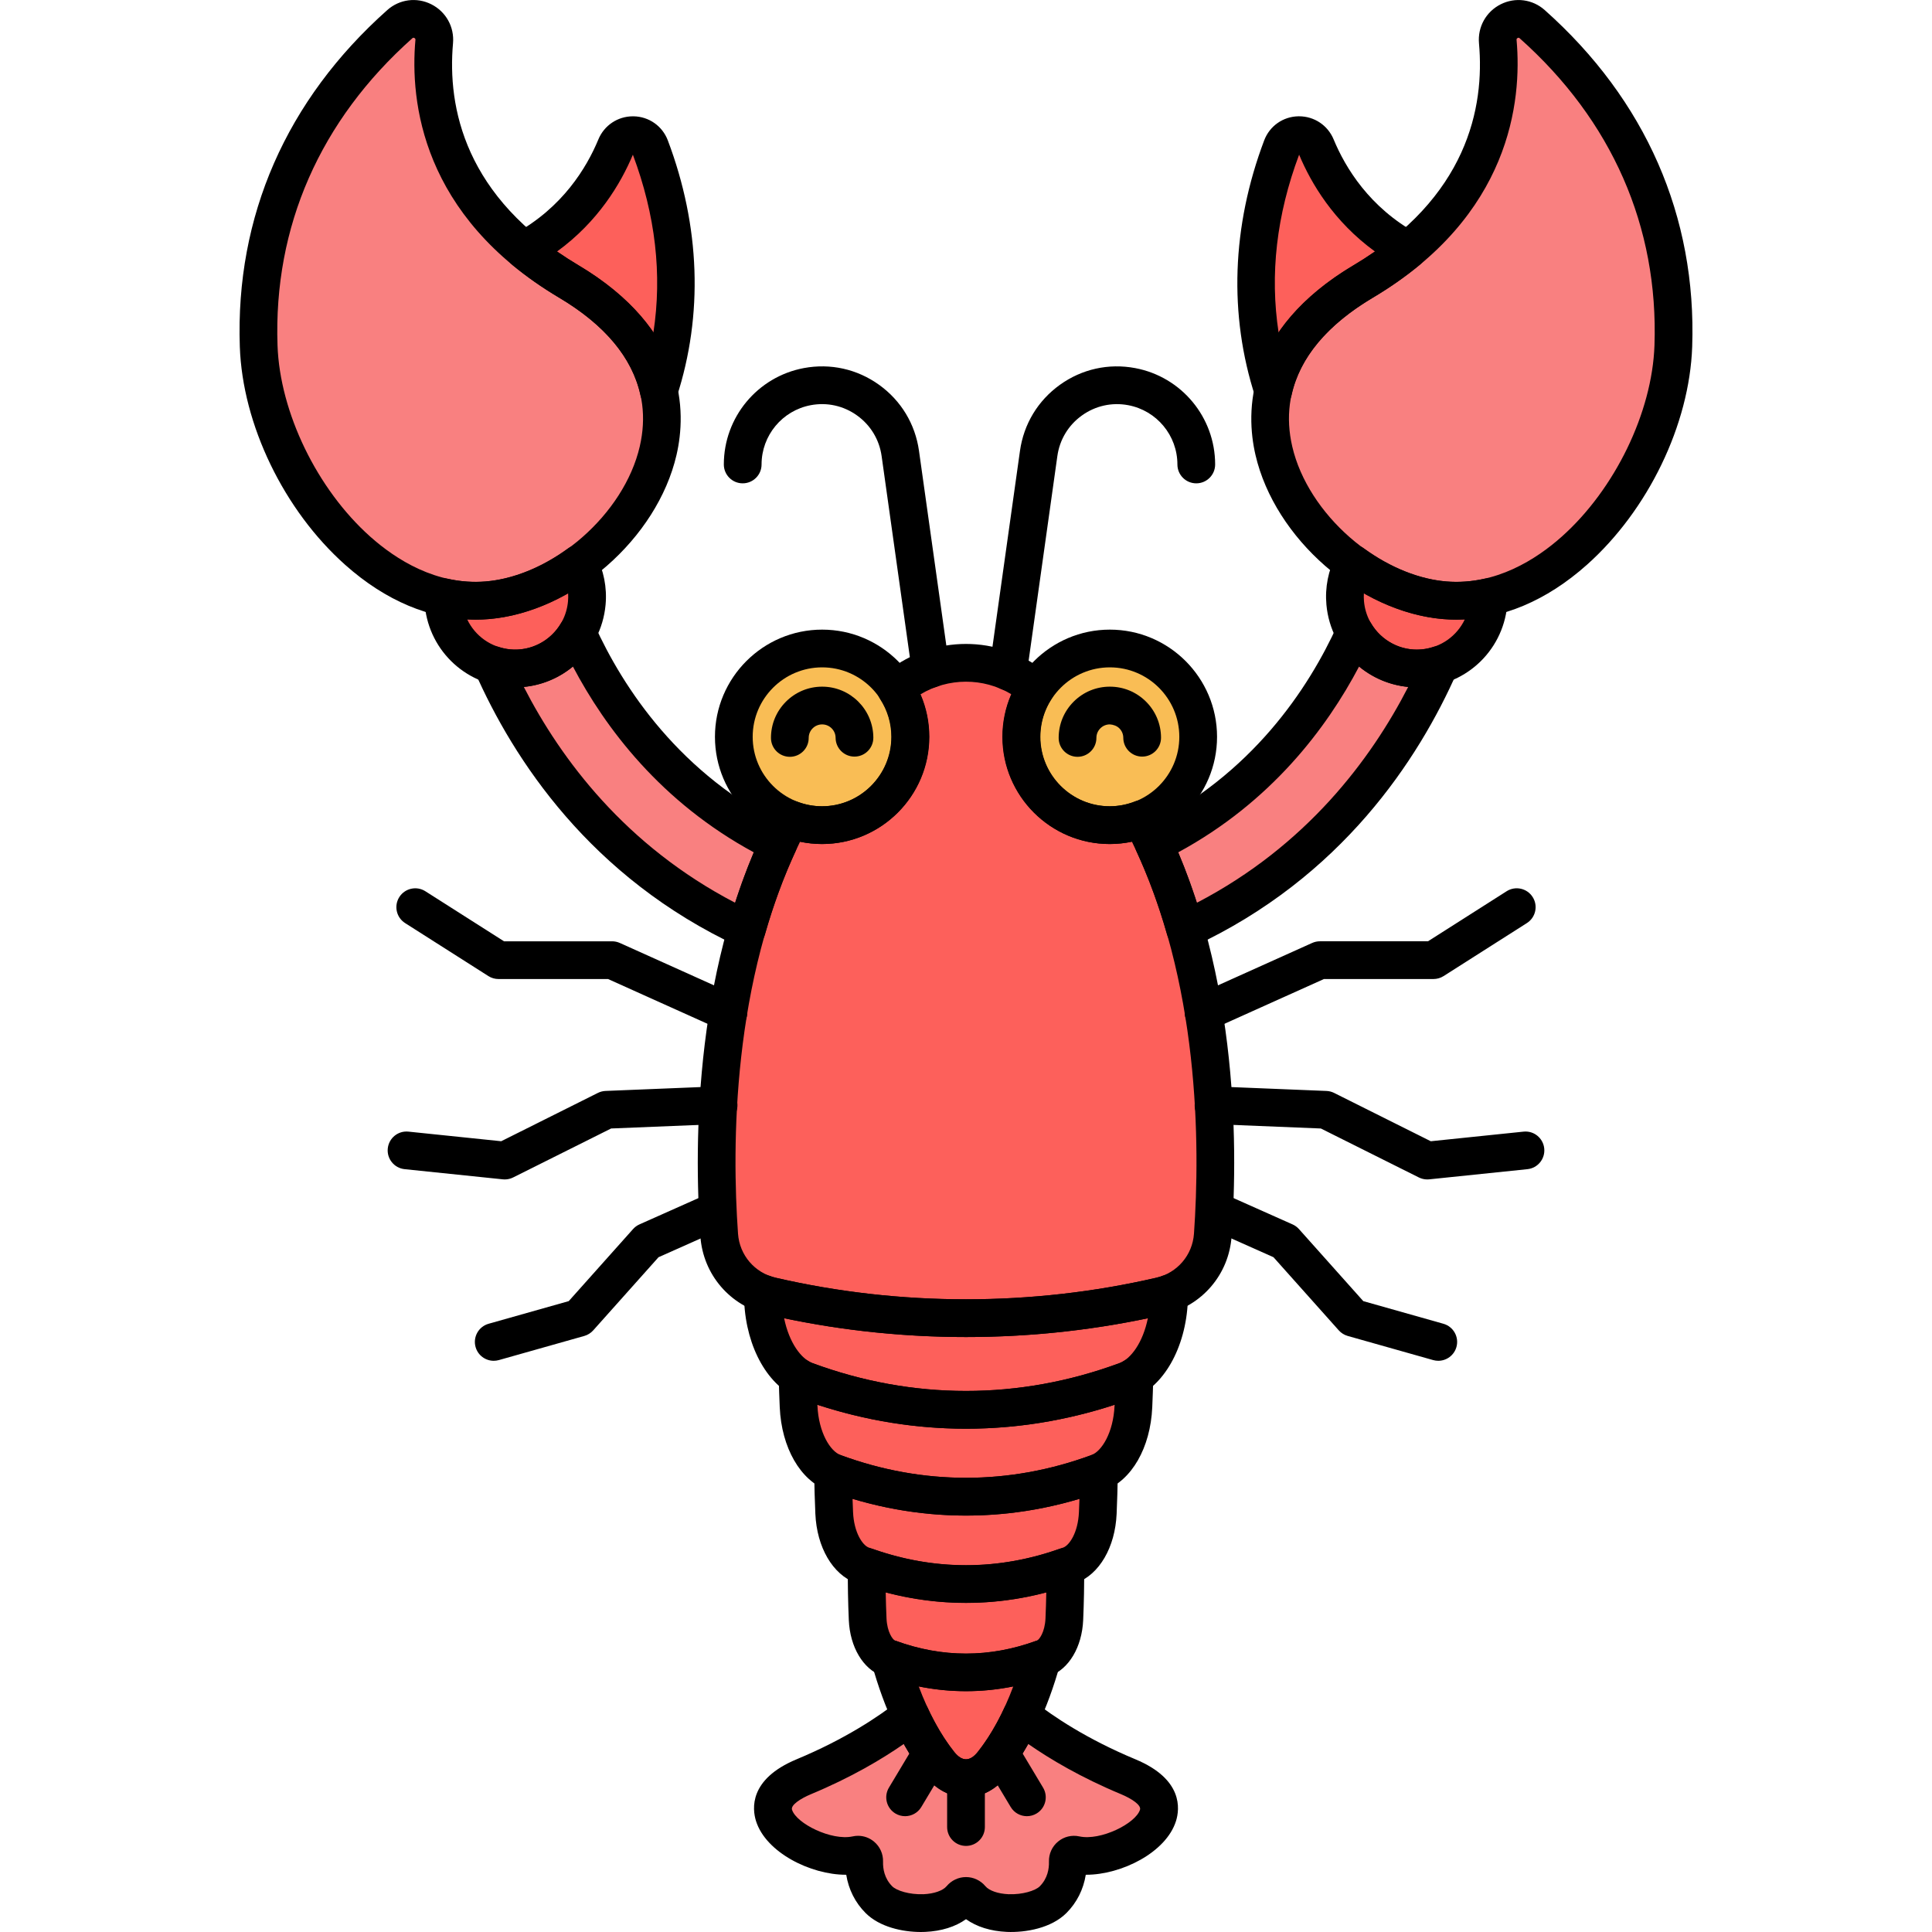
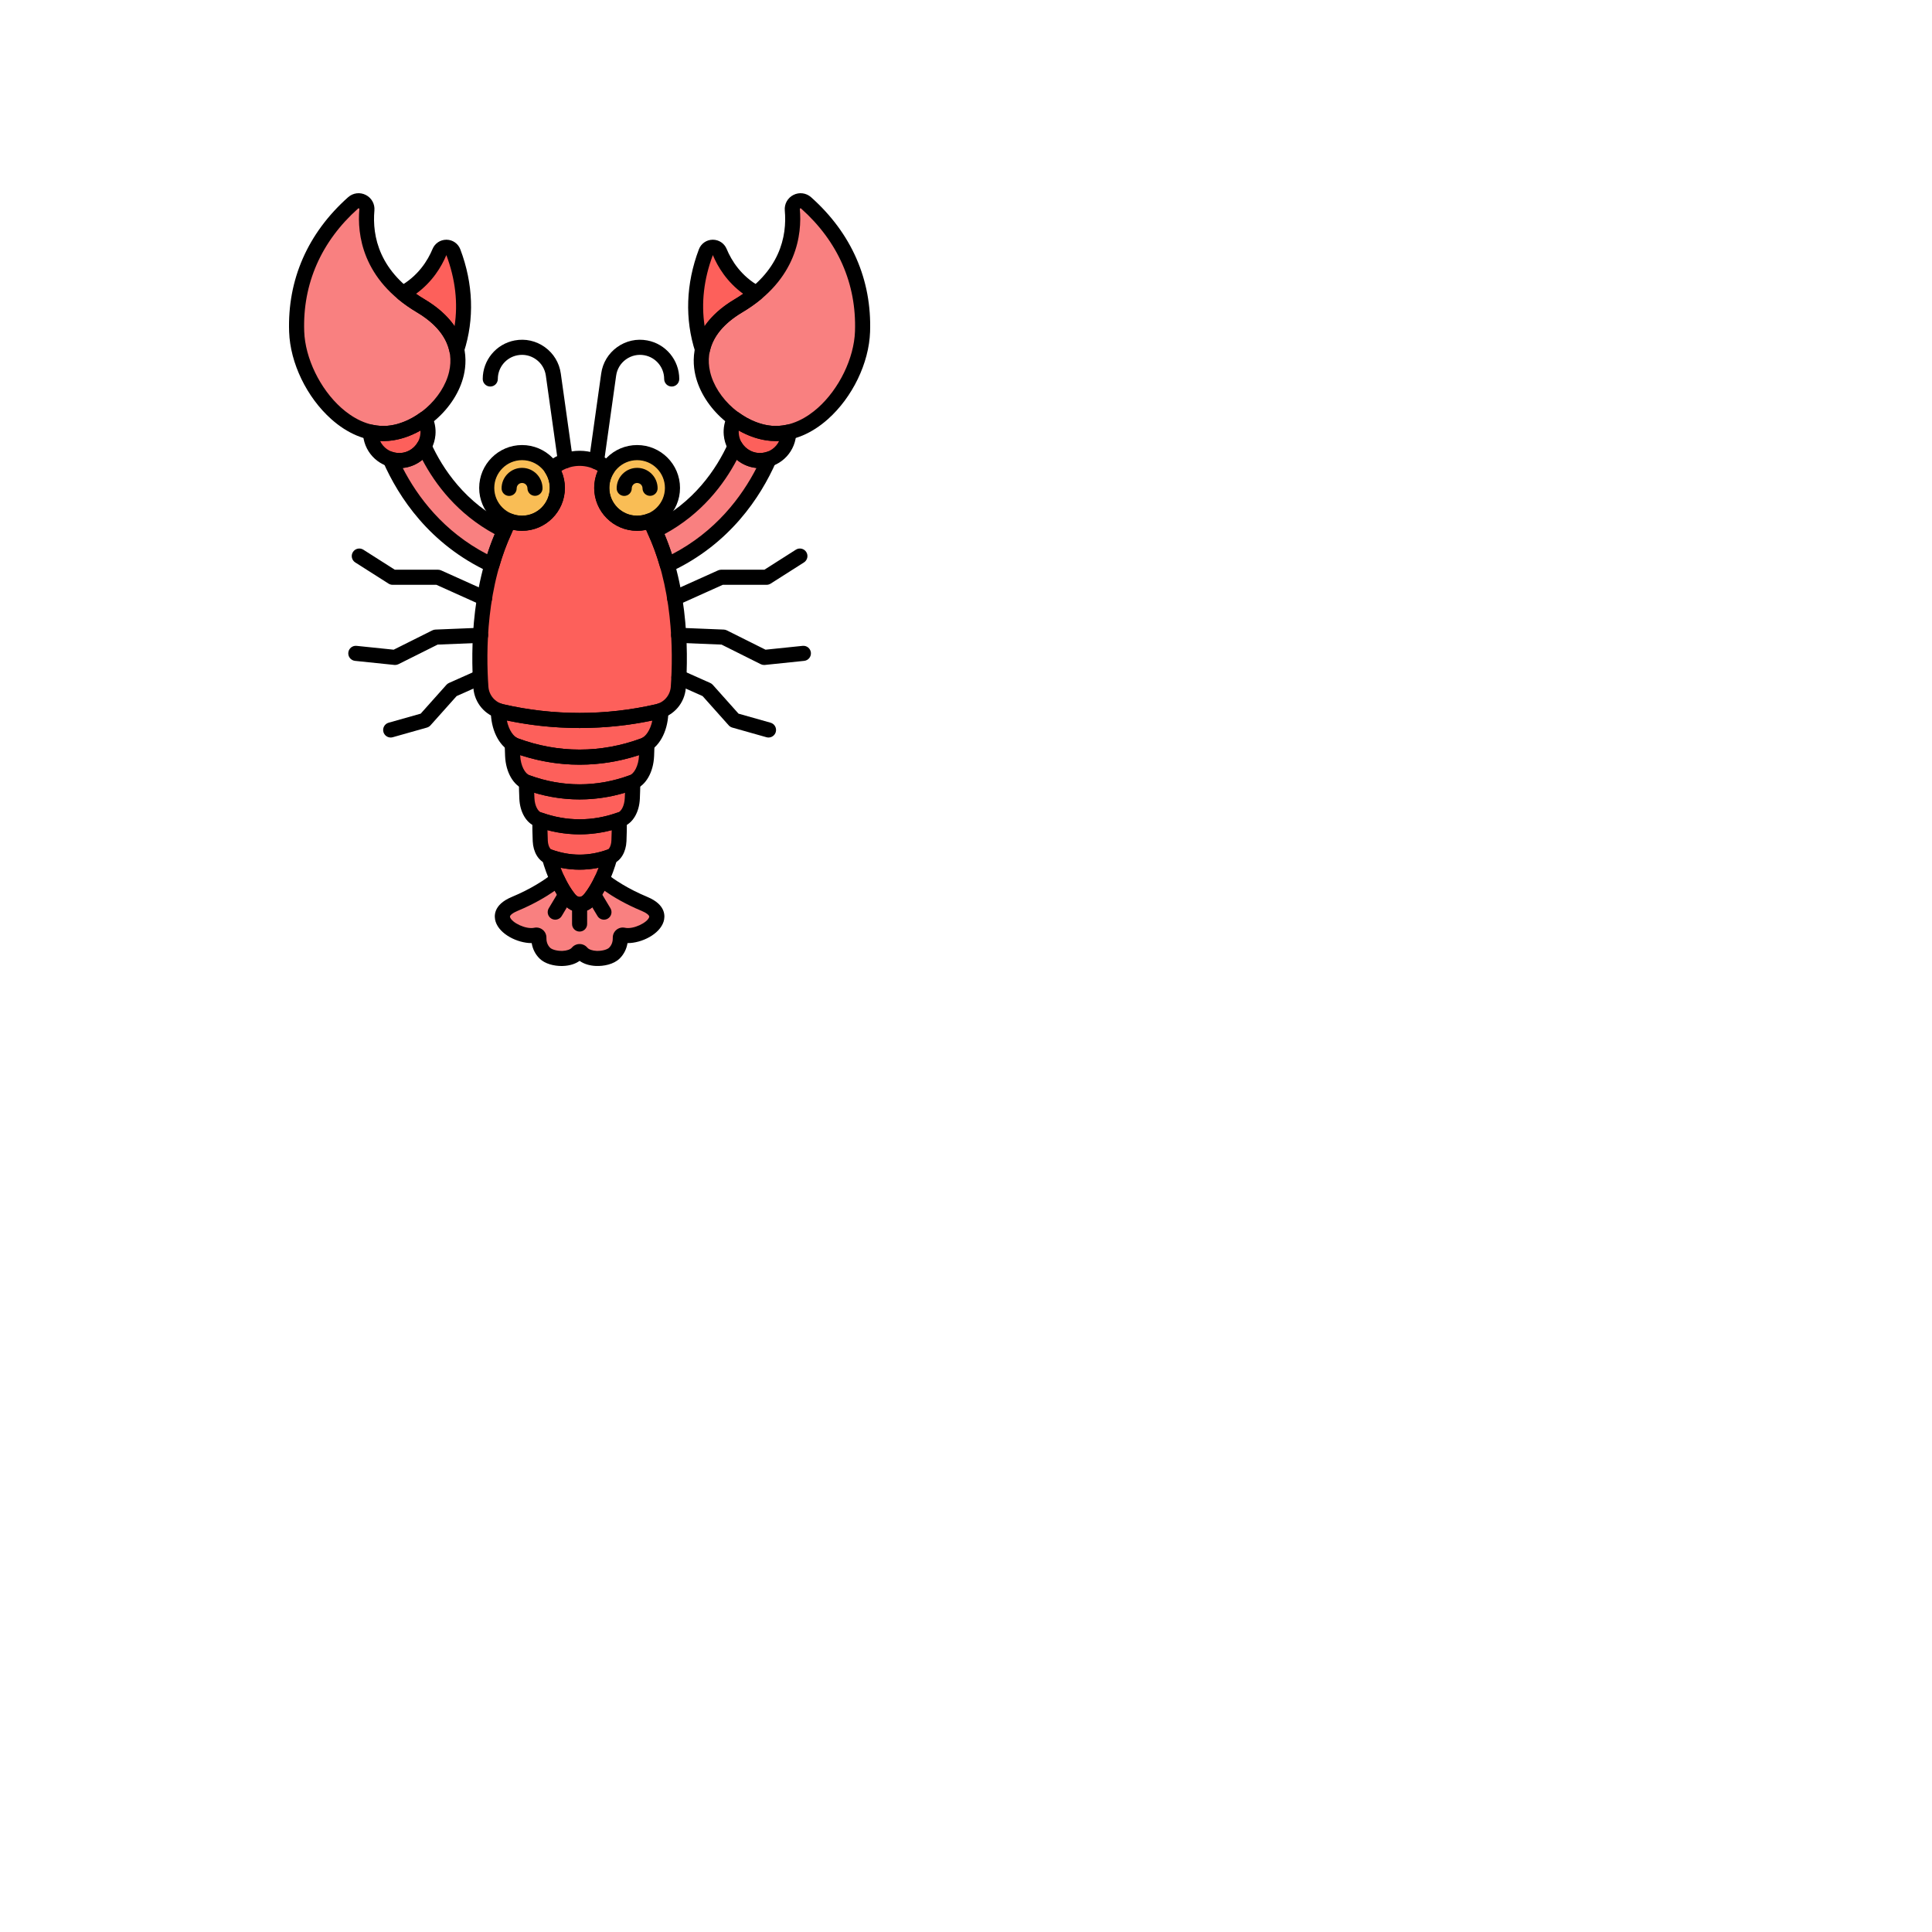
- <svg xmlns="http://www.w3.org/2000/svg" enable-background="new 0 0 256 256" height="512" viewBox="0 0 256 256" width="512">
+ <svg xmlns="http://www.w3.org/2000/svg" enable-background="new 0 0 512 512" height="100" viewBox="-64 -64 640 640" width="100">
  <g fill="#fd605b">
    <path d="m117.925 219.796c1.453 5.228 3.55 10.111 6.566 13.908 2.056 2.589 4.963 2.589 7.019 0 3.015-3.797 5.113-8.68 6.566-13.908-6.634 2.402-13.518 2.402-20.151 0z" />
    <path d="m114.842 207.607c-.018 2.72.047 5.102.129 6.959.111 2.508 1.234 4.6 2.765 5.165 6.754 2.493 13.775 2.493 20.529 0 1.531-.565 2.654-2.657 2.765-5.165.082-1.857.146-4.239.129-6.959-8.67 3.054-17.648 3.054-26.317 0z" />
    <path d="m145.475 195.154c-11.499 4.245-23.451 4.245-34.95 0-.049-.018-.095-.043-.143-.063.03 2.024.088 3.843.156 5.387.148 3.361 1.654 6.165 3.706 6.922 9.052 3.342 18.461 3.342 27.514 0 2.052-.757 3.557-3.562 3.706-6.922.068-1.543.126-3.363.156-5.387-.05.02-.096.045-.145.063z" />
    <path d="m149.188 182.973c-13.942 5.147-28.434 5.147-42.376 0-.392-.145-.77-.338-1.133-.575.038 1.432.086 2.767.138 3.962.189 4.269 2.101 7.831 4.707 8.793 11.499 4.245 23.451 4.245 34.95 0 2.607-.962 4.519-4.524 4.707-8.793.053-1.195.1-2.53.138-3.962-.361.237-.74.43-1.131.575z" />
    <path d="m153.763 171.747c-16.952 3.912-34.573 3.912-51.526 0-.403-.093-.791-.218-1.17-.361.013.308.024.63.037.926.229 5.177 2.547 9.495 5.708 10.662 13.942 5.147 28.434 5.147 42.376 0 3.161-1.167 5.479-5.485 5.708-10.662.013-.295.025-.618.037-.926-.379.143-.767.268-1.17.361z" />
  </g>
  <path d="m149.494 235.427c-6.917-2.882-11.621-6.125-14.133-8.105-1.079 2.335-2.352 4.493-3.852 6.382-2.056 2.589-4.963 2.589-7.019 0-1.5-1.889-2.772-4.047-3.852-6.382-2.511 1.979-7.216 5.223-14.133 8.105-10.164 4.235 1.075 11.641 7.009 10.347.526-.114 1.01.299.995.837-.036 1.296.229 3.383 1.952 5.107 2.197 2.196 8.541 2.616 10.883-.18.352-.42.961-.42 1.312 0 2.342 2.796 8.686 2.376 10.883.18 1.723-1.724 1.988-3.811 1.952-5.107-.015-.538.469-.951.995-.837 5.933 1.293 17.171-6.113 7.008-10.347z" fill="#f98080" />
  <circle cx="147.061" cy="97.633" fill="#f9bd55" r="11.704" />
  <circle cx="108.939" cy="97.633" fill="#f9bd55" r="11.704" />
  <path d="m151.267 108.532c-1.317.513-2.744.805-4.242.805-6.464 0-11.704-5.24-11.704-11.704 0-2.361.705-4.555 1.908-6.394-.143-.115-.276-.238-.421-.351-5.16-4.061-12.457-4.061-17.616 0-.161.127-.309.263-.468.391 1.187 1.831 1.884 4.01 1.884 6.354 0 6.464-5.24 11.704-11.704 11.704-1.475 0-2.881-.285-4.181-.783-10.362 19.589-10.233 43.646-9.425 55.089.278 3.934 3.097 7.217 6.94 8.103 16.952 3.912 34.573 3.912 51.526 0 3.843-.887 6.662-4.169 6.94-8.103.807-11.447.936-35.518-9.437-55.111z" fill="#fd605b" />
  <path d="m75.356 37.288c-16.739-9.945-18.552-23.576-17.82-31.771.222-2.483-2.697-3.974-4.559-2.316-12.845 11.435-19.265 26.281-18.703 42.648.54 15.7 14.335 34.98 30.259 33.692 17.066-1.381 36.328-27.1 10.823-42.253z" fill="#f98080" />
  <path d="m75.356 37.288c7.173 4.261 10.805 9.358 11.941 14.515 3.336-10.275 3.016-21.306-1.145-32.316-.785-2.078-3.704-2.107-4.555-.056-1.792 4.321-5.332 9.953-12.151 13.713 1.727 1.432 3.683 2.821 5.91 4.144z" fill="#fd605b" />
  <path d="m64.533 79.541c-1.973.159-3.913.002-5.8-.424.031 4.85 3.742 8.975 8.672 9.419 5.242.473 9.875-3.393 10.348-8.635.169-1.869-.223-3.657-1.023-5.211-3.742 2.727-8.034 4.514-12.197 4.851z" fill="#fd605b" />
  <path d="m180.644 37.288c16.739-9.945 18.552-23.576 17.82-31.771-.222-2.483 2.697-3.974 4.559-2.316 12.844 11.435 19.265 26.282 18.702 42.649-.54 15.7-14.335 34.98-30.259 33.692-17.065-1.382-36.327-27.101-10.822-42.254z" fill="#f98080" />
  <path d="m180.644 37.288c-7.173 4.261-10.805 9.358-11.941 14.515-3.336-10.275-3.016-21.306 1.145-32.316.785-2.078 3.704-2.107 4.555-.056 1.792 4.321 5.332 9.953 12.151 13.713-1.727 1.432-3.683 2.821-5.91 4.144z" fill="#fd605b" />
  <path d="m191.467 79.541c1.973.159 3.913.002 5.8-.424-.031 4.85-3.742 8.975-8.672 9.419-5.242.473-9.875-3.393-10.348-8.635-.169-1.869.223-3.657 1.023-5.211 3.742 2.727 8.034 4.514 12.197 4.851z" fill="#fd605b" />
  <path d="m188.594 88.536c-3.809.344-7.287-1.609-9.091-4.71-4.293 9.456-12.23 20.931-26.628 27.971 1.711 3.705 3.081 7.529 4.172 11.368 18.591-8.649 28.509-23.278 33.721-35.093-.691.231-1.415.396-2.174.464z" fill="#f98080" />
  <path d="m103.125 111.798c-14.398-7.04-22.335-18.516-26.629-27.971-1.804 3.101-5.282 5.054-9.091 4.71-.758-.068-1.483-.233-2.174-.464 5.211 11.815 15.129 26.445 33.721 35.094 1.092-3.84 2.462-7.665 4.173-11.369z" fill="#f98080" />
  <path d="m128 238.146c-2.047 0-3.989-1.025-5.467-2.887-2.966-3.734-5.327-8.712-7.017-14.793-.25-.901.023-1.867.709-2.503s1.669-.836 2.55-.517c6.121 2.215 12.328 2.215 18.449 0 .881-.319 1.863-.119 2.55.517.686.636.96 1.602.709 2.503-1.69 6.081-4.051 11.059-7.017 14.793-1.477 1.861-3.419 2.887-5.466 2.887zm-6.265-14.688c1.304 3.473 2.881 6.386 4.713 8.691 1.021 1.285 2.083 1.285 3.103 0 1.832-2.306 3.41-5.219 4.713-8.691-4.152.84-8.376.84-12.529 0z" />
  <path d="m128 224.092c-3.745 0-7.49-.672-11.131-2.016-2.513-.927-4.239-3.831-4.397-7.4-.102-2.314-.146-4.698-.131-7.086.005-.808.401-1.563 1.062-2.028.663-.465 1.507-.582 2.269-.312 8.18 2.881 16.475 2.881 24.654 0 .761-.27 1.607-.152 2.269.312.661.465 1.057 1.221 1.062 2.028.015 2.388-.029 4.771-.131 7.086-.158 3.569-1.884 6.474-4.398 7.4-3.638 1.344-7.383 2.016-11.128 2.016zm-10.639-13.097c.021 1.165.057 2.321.107 3.46.081 1.819.832 2.819 1.132 2.93 6.237 2.302 12.562 2.304 18.799 0 .301-.11 1.053-1.11 1.133-2.93.05-1.139.086-2.295.107-3.46-7.017 1.852-14.261 1.852-21.278 0z" />
  <path d="m128 212.395c-4.92 0-9.839-.883-14.623-2.648-3.047-1.125-5.142-4.72-5.338-9.158-.077-1.759-.13-3.596-.158-5.46-.013-.846.403-1.64 1.104-2.111.702-.473 1.594-.558 2.372-.228.016.007.057.025.089.04 10.844 3.984 22.285 3.981 33.109-.001.034-.016.074-.033.086-.039.778-.329 1.67-.245 2.372.228.701.472 1.117 1.266 1.104 2.111-.027 1.864-.081 3.701-.158 5.46-.196 4.438-2.291 8.033-5.337 9.157-4.782 1.766-9.702 2.649-14.622 2.649zm-15.034-13.792c.02.597.043 1.186.068 1.766.122 2.749 1.286 4.396 2.075 4.687 8.433 3.114 17.349 3.116 25.782 0 .788-.291 1.953-1.938 2.074-4.688.025-.58.048-1.169.068-1.765-9.897 2.959-20.169 2.959-30.067 0zm-1.594-5.802c.012.005.023.009.035.014-.011-.005-.024-.009-.035-.014z" />
  <path d="m128 200.821c-6.171.001-12.341-1.107-18.341-3.322-3.614-1.334-6.102-5.663-6.339-11.028-.053-1.209-.101-2.559-.14-4.006-.025-.929.467-1.794 1.278-2.248.812-.453 1.807-.42 2.584.086.212.138.426.247.636.325 13.293 4.906 27.348 4.908 40.644-.001l-.001.001c.21-.078.424-.188.636-.325.779-.506 1.773-.54 2.584-.086s1.303 1.319 1.278 2.248c-.039 1.447-.086 2.797-.14 4.006-.237 5.365-2.725 9.694-6.34 11.028-5.997 2.215-12.169 3.322-18.339 3.322zm-19.69-14.68c.001.037.003.073.005.109.158 3.581 1.703 6.052 3.075 6.558 10.867 4.013 22.354 4.013 33.219 0 1.374-.506 2.918-2.977 3.076-6.558.001-.036.003-.072.005-.109-12.933 4.23-26.447 4.23-39.38 0z" />
  <path d="m128 189.312c-7.421.001-14.839-1.331-22.054-3.994-4.116-1.52-7.066-6.702-7.339-12.896l-.038-.933c-.035-.84.354-1.64 1.036-2.131s1.564-.605 2.348-.311c.309.117.585.203.846.263 16.487 3.805 33.916 3.806 50.402.001 0-.001 0-.001.001-.001.26-.06.537-.146.846-.263.786-.295 1.668-.181 2.348.311.681.491 1.07 1.291 1.036 2.131l-.038.93c-.273 6.197-3.223 11.38-7.34 12.899-7.213 2.663-14.635 3.994-22.054 3.994zm-24.099-14.638c.663 3.246 2.262 5.395 3.776 5.953 13.296 4.908 27.35 4.91 40.645 0 1.514-.559 3.113-2.706 3.776-5.953-15.815 3.32-32.381 3.32-48.197 0z" />
  <path d="m122.019 256c-2.423 0-5.462-.653-7.325-2.516-1.374-1.373-2.254-3.13-2.563-5.069-.017 0-.034 0-.052 0-4.664 0-10.59-2.943-11.904-7.119-.497-1.579-.967-5.536 5.37-8.177 6.488-2.703 10.948-5.712 13.547-7.761.601-.473 1.385-.645 2.13-.468.744.179 1.366.688 1.687 1.383 1.041 2.252 2.231 4.229 3.54 5.876 1.021 1.285 2.083 1.285 3.103 0 1.309-1.647 2.5-3.624 3.54-5.876.321-.694.943-1.204 1.687-1.383.741-.178 1.529-.006 2.13.468 2.599 2.049 7.059 5.058 13.547 7.761 6.337 2.641 5.867 6.598 5.37 8.177-1.313 4.176-7.24 7.119-11.904 7.119-.017 0-.034 0-.051 0-.309 1.938-1.189 3.695-2.563 5.069-2.014 2.014-5.407 2.61-7.901 2.503-2.141-.095-4.003-.682-5.405-1.685-1.401 1.003-3.263 1.59-5.405 1.685-.189.008-.382.013-.578.013zm-8.323-12.746c.765 0 1.507.265 2.11.766.793.659 1.231 1.63 1.202 2.663-.025.906.166 2.211 1.221 3.267.577.577 2.281 1.112 4.146 1.043 1.387-.062 2.556-.468 3.053-1.061.645-.769 1.582-1.21 2.573-1.21s1.928.441 2.572 1.209c.497.594 1.667 1 3.053 1.062 1.856.071 3.568-.466 4.146-1.043 1.055-1.056 1.246-2.359 1.22-3.269-.029-1.033.41-2.004 1.203-2.662.791-.656 1.819-.903 2.822-.688 2.798.612 7.461-1.697 8.039-3.534.194-.617-1.127-1.479-2.523-2.062-5.307-2.211-9.383-4.631-12.285-6.649-.857 1.526-1.787 2.924-2.78 4.174-1.478 1.861-3.419 2.887-5.467 2.887s-3.989-1.025-5.467-2.887c-.993-1.25-1.923-2.647-2.78-4.174-2.902 2.019-6.978 4.438-12.285 6.649-1.396.582-2.717 1.444-2.523 2.062.577 1.836 5.238 4.144 8.037 3.535.237-.053.476-.078.713-.078zm-1.686 3.287v.004c0-.001 0-.003 0-.004z" />
  <path d="m128 244.593c-1.381 0-2.5-1.119-2.5-2.5v-6.019c0-1.381 1.119-2.5 2.5-2.5s2.5 1.119 2.5 2.5v6.019c0 1.381-1.119 2.5-2.5 2.5z" />
  <path d="m136.07 240.654c-.85 0-1.679-.434-2.147-1.216l-3.093-5.164c-.709-1.184-.325-2.72.86-3.429 1.184-.712 2.72-.324 3.429.86l3.093 5.164c.709 1.184.325 2.72-.86 3.429-.402.242-.845.356-1.282.356z" />
  <path d="m119.93 240.654c-.437 0-.88-.114-1.282-.355-1.185-.709-1.569-2.245-.86-3.429l3.093-5.164c.709-1.185 2.243-1.572 3.429-.86 1.185.709 1.569 2.245.86 3.429l-3.093 5.164c-.468.782-1.297 1.215-2.147 1.215z" />
  <path d="m142.779 100.281c-1.377 0-2.496-1.114-2.5-2.492-.006-1.811.694-3.516 1.971-4.801 1.276-1.285 2.977-1.996 4.789-2.002h.023c1.803 0 3.5.699 4.779 1.971 1.285 1.277 1.996 2.978 2.001 4.789.004 1.381-1.111 2.504-2.492 2.508-.002 0-.005 0-.008 0-1.377 0-2.496-1.114-2.5-2.492-.001-.476-.188-.922-.526-1.258-.337-.336-.826-.493-1.261-.518-.476.002-.923.188-1.258.526-.335.337-.519.785-.518 1.261.004 1.38-1.111 2.503-2.492 2.508-.002 0-.005 0-.008 0z" />
  <path d="m147.061 111.837c-7.832 0-14.204-6.372-14.204-14.204s6.372-14.204 14.204-14.204 14.204 6.372 14.204 14.204-6.372 14.204-14.204 14.204zm0-23.408c-5.075 0-9.204 4.129-9.204 9.204s4.129 9.204 9.204 9.204 9.204-4.129 9.204-9.204-4.129-9.204-9.204-9.204z" />
  <path d="m104.658 100.281c-1.377 0-2.496-1.114-2.5-2.492-.006-1.811.694-3.516 1.971-4.801s2.978-1.996 4.789-2.002h.023c3.729 0 6.769 3.027 6.781 6.76.004 1.38-1.111 2.503-2.492 2.508-.003 0-.006 0-.008 0-1.377 0-2.496-1.114-2.5-2.492-.003-.979-.802-1.775-1.782-1.775-.002 0-.004 0-.006 0-.476.002-.923.188-1.258.526-.335.337-.519.785-.518 1.261.004 1.38-1.111 2.503-2.492 2.508-.003-.001-.006-.001-.008-.001z" />
  <path d="m108.939 111.837c-7.832 0-14.204-6.372-14.204-14.204s6.372-14.204 14.204-14.204 14.204 6.372 14.204 14.204-6.372 14.204-14.204 14.204zm0-23.408c-5.075 0-9.204 4.129-9.204 9.204s4.129 9.204 9.204 9.204 9.204-4.129 9.204-9.204-4.129-9.204-9.204-9.204z" />
  <path d="m128 177.164c-8.858 0-17.713-.993-26.325-2.981-4.949-1.142-8.515-5.307-8.872-10.363-.887-12.545-.804-36.56 9.708-56.435.591-1.117 1.925-1.618 3.104-1.166 1.07.41 2.175.618 3.287.618 5.075 0 9.204-4.129 9.204-9.204 0-1.773-.512-3.5-1.481-4.993-.696-1.072-.47-2.498.524-3.303l.158-.134c.11-.094.221-.188.336-.279 6.098-4.798 14.614-4.798 20.709-.001.107.085.207.169.305.253l.138.116c1 .807 1.228 2.24.524 3.315-.981 1.501-1.5 3.238-1.5 5.025 0 5.075 4.129 9.204 9.204 9.204 1.132 0 2.254-.214 3.334-.634 1.184-.462 2.523.038 3.117 1.159 10.523 19.876 10.607 43.903 9.72 56.457-.357 5.057-3.922 9.222-8.872 10.363-8.607 1.989-17.466 2.983-26.322 2.983zm-21.99-65.63c-9.013 18.419-9.041 40.304-8.219 51.934.202 2.851 2.214 5.198 5.008 5.844 16.486 3.805 33.915 3.805 50.401 0 2.794-.646 4.807-2.993 5.008-5.844.822-11.635.791-33.528-8.226-51.946-.973.21-1.962.315-2.958.315-7.832 0-14.204-6.372-14.204-14.204 0-1.957.402-3.876 1.176-5.651-3.716-2.218-8.343-2.205-12.051.035.764 1.767 1.162 3.673 1.162 5.616 0 7.832-6.372 14.204-14.204 14.204-.972 0-1.94-.102-2.893-.303z" />
  <path d="m62.999 82.104c-5.973 0-11.906-2.487-17.26-7.259-8.127-7.24-13.607-18.588-13.962-28.909-.594-17.271 6.162-32.693 19.538-44.602 1.614-1.438 3.904-1.738 5.835-.767 1.94.977 3.07 3.006 2.876 5.172-.755 8.462 1.513 20.432 16.606 29.399 14.406 8.559 14.334 19.431 13.009 25.149-2.568 11.088-13.742 20.843-24.906 21.746-.579.047-1.158.071-1.736.071zm-8.218-77.104c-.066 0-.107.037-.143.068-12.228 10.887-18.407 24.959-17.865 40.696.306 8.884 5.245 19.07 12.292 25.349 3.367 2.999 8.748 6.469 15.267 5.937 9.001-.728 18.361-8.92 20.439-17.89 1.781-7.688-1.916-14.508-10.692-19.722-18.245-10.84-19.756-26.045-19.034-34.144.006-.067.016-.18-.144-.261-.047-.024-.087-.033-.12-.033z" />
  <path d="m87.297 54.303c-.041 0-.081-.001-.122-.003-1.127-.055-2.078-.857-2.32-1.959-1.094-4.964-4.72-9.306-10.776-12.903-2.242-1.333-4.338-2.803-6.228-4.369-.637-.527-.971-1.336-.894-2.159.078-.824.558-1.556 1.282-1.955 6.294-3.47 9.482-8.702 11.048-12.48.774-1.868 2.567-3.063 4.582-3.063h.081c2.038.033 3.82 1.286 4.541 3.192 4.297 11.373 4.707 23.12 1.184 33.973-.337 1.031-1.3 1.726-2.378 1.726zm-10.665-19.164c4.301 2.555 7.651 5.576 9.944 8.937 1.184-7.697.277-15.599-2.716-23.577-1.61 3.836-4.602 8.867-10.046 12.826.904.629 1.845 1.236 2.818 1.814z" />
  <path d="m68.284 91.076c-.366 0-.734-.017-1.104-.05-6.201-.56-10.907-5.672-10.947-11.894-.005-.762.338-1.485.933-1.963.594-.479 1.377-.658 2.118-.491 1.688.38 3.386.505 5.047.37 3.566-.288 7.446-1.844 10.927-4.379.59-.43 1.339-.58 2.048-.412.71.168 1.312.639 1.646 1.287 1.049 2.036 1.496 4.312 1.291 6.581-.289 3.2-1.807 6.097-4.273 8.155-2.183 1.823-4.878 2.796-7.686 2.796zm-6.377-9.004c1.033 2.181 3.16 3.743 5.723 3.974 1.867.168 3.694-.4 5.136-1.604 1.441-1.203 2.329-2.896 2.498-4.766.032-.358.037-.718.013-1.074-3.428 1.952-7.079 3.15-10.542 3.431-.936.076-1.879.089-2.828.039z" />
  <path d="m193.001 82.104c-.579 0-1.158-.023-1.736-.07-11.165-.903-22.338-10.658-24.906-21.745-1.325-5.719-1.397-16.591 13.009-25.149l1.277 2.149-1.277-2.149c15.094-8.968 17.362-20.938 16.606-29.399-.193-2.166.936-4.195 2.876-5.172 1.93-.973 4.221-.671 5.836.767 13.375 11.908 20.132 27.331 19.538 44.602-.355 10.321-5.835 21.669-13.962 28.909-5.355 4.769-11.287 7.256-17.261 7.257zm8.218-77.104c-.033 0-.073.009-.121.033-.16.081-.15.193-.144.261.723 8.099-.789 23.304-19.033 34.144-8.776 5.214-12.473 12.033-10.692 19.722 2.078 8.97 11.438 17.162 20.439 17.89 6.51.524 11.899-2.937 15.267-5.937 7.046-6.278 11.986-16.465 12.292-25.349.542-15.736-5.637-29.809-17.865-40.695-.036-.032-.077-.069-.143-.069z" />
  <path d="m168.703 54.303c-1.078 0-2.041-.694-2.377-1.728-3.523-10.853-3.113-22.6 1.185-33.973.72-1.906 2.502-3.159 4.54-3.192h.081c2.015 0 3.807 1.195 4.582 3.063 1.566 3.778 4.754 9.011 11.048 12.48.724.399 1.204 1.131 1.282 1.955.078.823-.257 1.632-.894 2.159-1.89 1.566-3.985 3.036-6.228 4.369-6.057 3.598-9.683 7.939-10.776 12.903-.243 1.102-1.193 1.904-2.32 1.959-.042.004-.083.005-.123.005zm3.437-33.805c-2.994 7.984-3.899 15.884-2.716 23.577 2.294-3.359 5.644-6.382 9.944-8.937.974-.578 1.915-1.185 2.818-1.814-5.452-3.964-8.444-9.001-10.046-12.826zm8.505 16.79h.01z" />
  <path d="m187.716 91.076c-2.808 0-5.503-.974-7.686-2.795-2.467-2.059-3.985-4.955-4.273-8.155-.205-2.27.242-4.545 1.291-6.581.334-.648.936-1.119 1.646-1.287.708-.169 1.458-.018 2.048.412 3.48 2.535 7.361 4.091 10.927 4.379 1.662.136 3.36.01 5.047-.37.743-.166 1.524.013 2.118.491s.938 1.201.933 1.963c-.04 6.222-4.747 11.334-10.948 11.894-.369.033-.737.049-1.103.049zm-6.993-12.473c-.023.356-.019.716.013 1.074.169 1.87 1.056 3.562 2.498 4.766 1.442 1.203 3.263 1.777 5.136 1.604 2.564-.23 4.69-1.793 5.724-3.974-.947.049-1.89.037-2.828-.039-3.464-.281-7.115-1.479-10.543-3.431z" />
  <path d="m157.048 125.665c-.355 0-.71-.075-1.041-.227-.666-.305-1.164-.886-1.364-1.59-1.109-3.902-2.467-7.604-4.037-11.004-.569-1.233-.049-2.696 1.172-3.294 14.131-6.909 21.639-18.365 25.45-26.758.387-.852 1.216-1.417 2.151-1.464.926-.046 1.816.431 2.287 1.24 1.37 2.356 4.004 3.73 6.705 3.477.527-.047 1.053-.16 1.608-.346.938-.312 1.974-.043 2.639.688.666.731.838 1.787.439 2.692-5.086 11.531-15.278 27.198-34.954 36.351-.335.157-.695.235-1.055.235zm-.934-12.724c.904 2.139 1.73 4.372 2.473 6.681 14.52-7.555 23.078-19.007 28.009-28.604-2.396-.233-4.665-1.188-6.507-2.704-4.305 8.173-11.677 17.966-23.975 24.627z" />
  <path d="m98.952 125.665c-.36 0-.72-.078-1.055-.233-19.676-9.153-29.868-24.819-34.954-36.351-.399-.905-.227-1.961.439-2.692.665-.732 1.699-1.001 2.639-.688.555.186 1.082.299 1.608.346 2.703.252 5.334-1.12 6.705-3.477.47-.809 1.362-1.284 2.287-1.24.935.047 1.764.612 2.151 1.464 3.811 8.393 11.319 19.849 25.45 26.759 1.221.598 1.741 2.061 1.172 3.294-1.571 3.402-2.929 7.104-4.038 11.003-.2.704-.699 1.285-1.364 1.59-.33.15-.685.225-1.04.225zm-29.548-34.647c4.931 9.597 13.489 21.05 28.009 28.604.742-2.307 1.569-4.541 2.473-6.681-12.298-6.661-19.671-16.454-23.976-24.629-1.841 1.518-4.111 2.472-6.506 2.706z" />
  <path d="m133.575 91.476c-.116 0-.232-.008-.351-.024-1.367-.191-2.32-1.456-2.128-2.823l4.057-28.892c.499-3.549 2.376-6.654 5.286-8.745 2.911-2.091 6.453-2.879 9.975-2.218 6.142 1.151 10.599 6.522 10.599 12.771 0 1.381-1.119 2.5-2.5 2.5s-2.5-1.119-2.5-2.5c0-3.844-2.742-7.147-6.52-7.856-2.166-.405-4.345.079-6.136 1.365s-2.946 3.196-3.252 5.379l-4.057 28.892c-.176 1.247-1.247 2.151-2.473 2.151z" />
  <path d="m123.302 91.139c-1.227 0-2.297-.903-2.473-2.152l-4.01-28.555c-.307-2.183-1.462-4.093-3.252-5.379-1.79-1.287-3.967-1.771-6.136-1.365-3.777.709-6.52 4.013-6.52 7.856 0 1.381-1.119 2.5-2.5 2.5s-2.5-1.119-2.5-2.5c0-6.248 4.457-11.619 10.598-12.771 3.522-.659 7.065.127 9.975 2.218 2.911 2.091 4.788 5.196 5.287 8.745l4.01 28.555c.192 1.367-.761 2.632-2.128 2.823-.118.017-.236.025-.351.025z" />
  <path d="m159.479 136.666c-.954 0-1.865-.549-2.281-1.475-.566-1.26-.005-2.739 1.254-3.307l15.417-6.938c.322-.145.672-.22 1.026-.22h14.32l10.42-6.632c1.166-.741 2.71-.397 3.451.768.742 1.164.398 2.71-.767 3.451l-11.035 7.022c-.401.255-.867.391-1.342.391h-14.512l-14.927 6.718c-.332.151-.681.222-1.024.222z" />
  <path d="m189.121 156.282c-.387 0-.77-.09-1.118-.264l-12.98-6.487-14.325-.583c-1.379-.057-2.453-1.22-2.396-2.6s1.24-2.411 2.6-2.396l14.861.604c.354.015.7.104 1.016.262l12.809 6.402 12.286-1.272c1.379-.146 2.602.855 2.745 2.229.142 1.374-.856 2.603-2.229 2.744l-13.01 1.348c-.087.008-.173.013-.259.013z" />
  <path d="m190.579 180.312c-.225 0-.454-.031-.681-.095l-11.317-3.197c-.458-.13-.869-.387-1.186-.741l-8.652-9.692-8.849-3.944c-1.261-.562-1.828-2.04-1.266-3.301.562-1.262 2.041-1.827 3.301-1.266l9.339 4.162c.323.144.612.354.848.618l8.525 9.55 10.617 2.999c1.329.376 2.102 1.757 1.726 3.086-.312 1.102-1.314 1.821-2.405 1.821z" />
  <path d="m96.521 136.666c-.343 0-.691-.071-1.024-.221l-14.927-6.718h-14.513c-.476 0-.941-.136-1.342-.391l-11.035-7.022c-1.165-.741-1.508-2.287-.767-3.451.742-1.165 2.286-1.508 3.451-.768l10.42 6.632h14.32c.354 0 .704.075 1.026.22l15.417 6.938c1.259.567 1.82 2.047 1.254 3.307-.416.925-1.327 1.474-2.28 1.474z" />
  <path d="m66.879 156.282c-.086 0-.172-.005-.258-.014l-13.01-1.348c-1.373-.142-2.371-1.37-2.229-2.744.143-1.373 1.365-2.374 2.745-2.229l12.286 1.272 12.809-6.402c.316-.158.663-.247 1.016-.262l14.876-.605c1.375-.015 2.544 1.017 2.6 2.396.056 1.38-1.017 2.543-2.396 2.6l-14.34.584-12.98 6.487c-.35.175-.732.265-1.119.265z" />
  <path d="m65.421 180.312c-1.091 0-2.093-.72-2.404-1.821-.375-1.329.397-2.71 1.726-3.086l10.617-2.999 8.525-9.55c.236-.264.524-.475.848-.618l9.217-4.107c1.261-.562 2.739.005 3.301 1.266s-.005 2.739-1.266 3.301l-8.727 3.89-8.653 9.692c-.316.354-.728.611-1.185.741l-11.317 3.197c-.228.063-.457.094-.682.094z" />
</svg>
